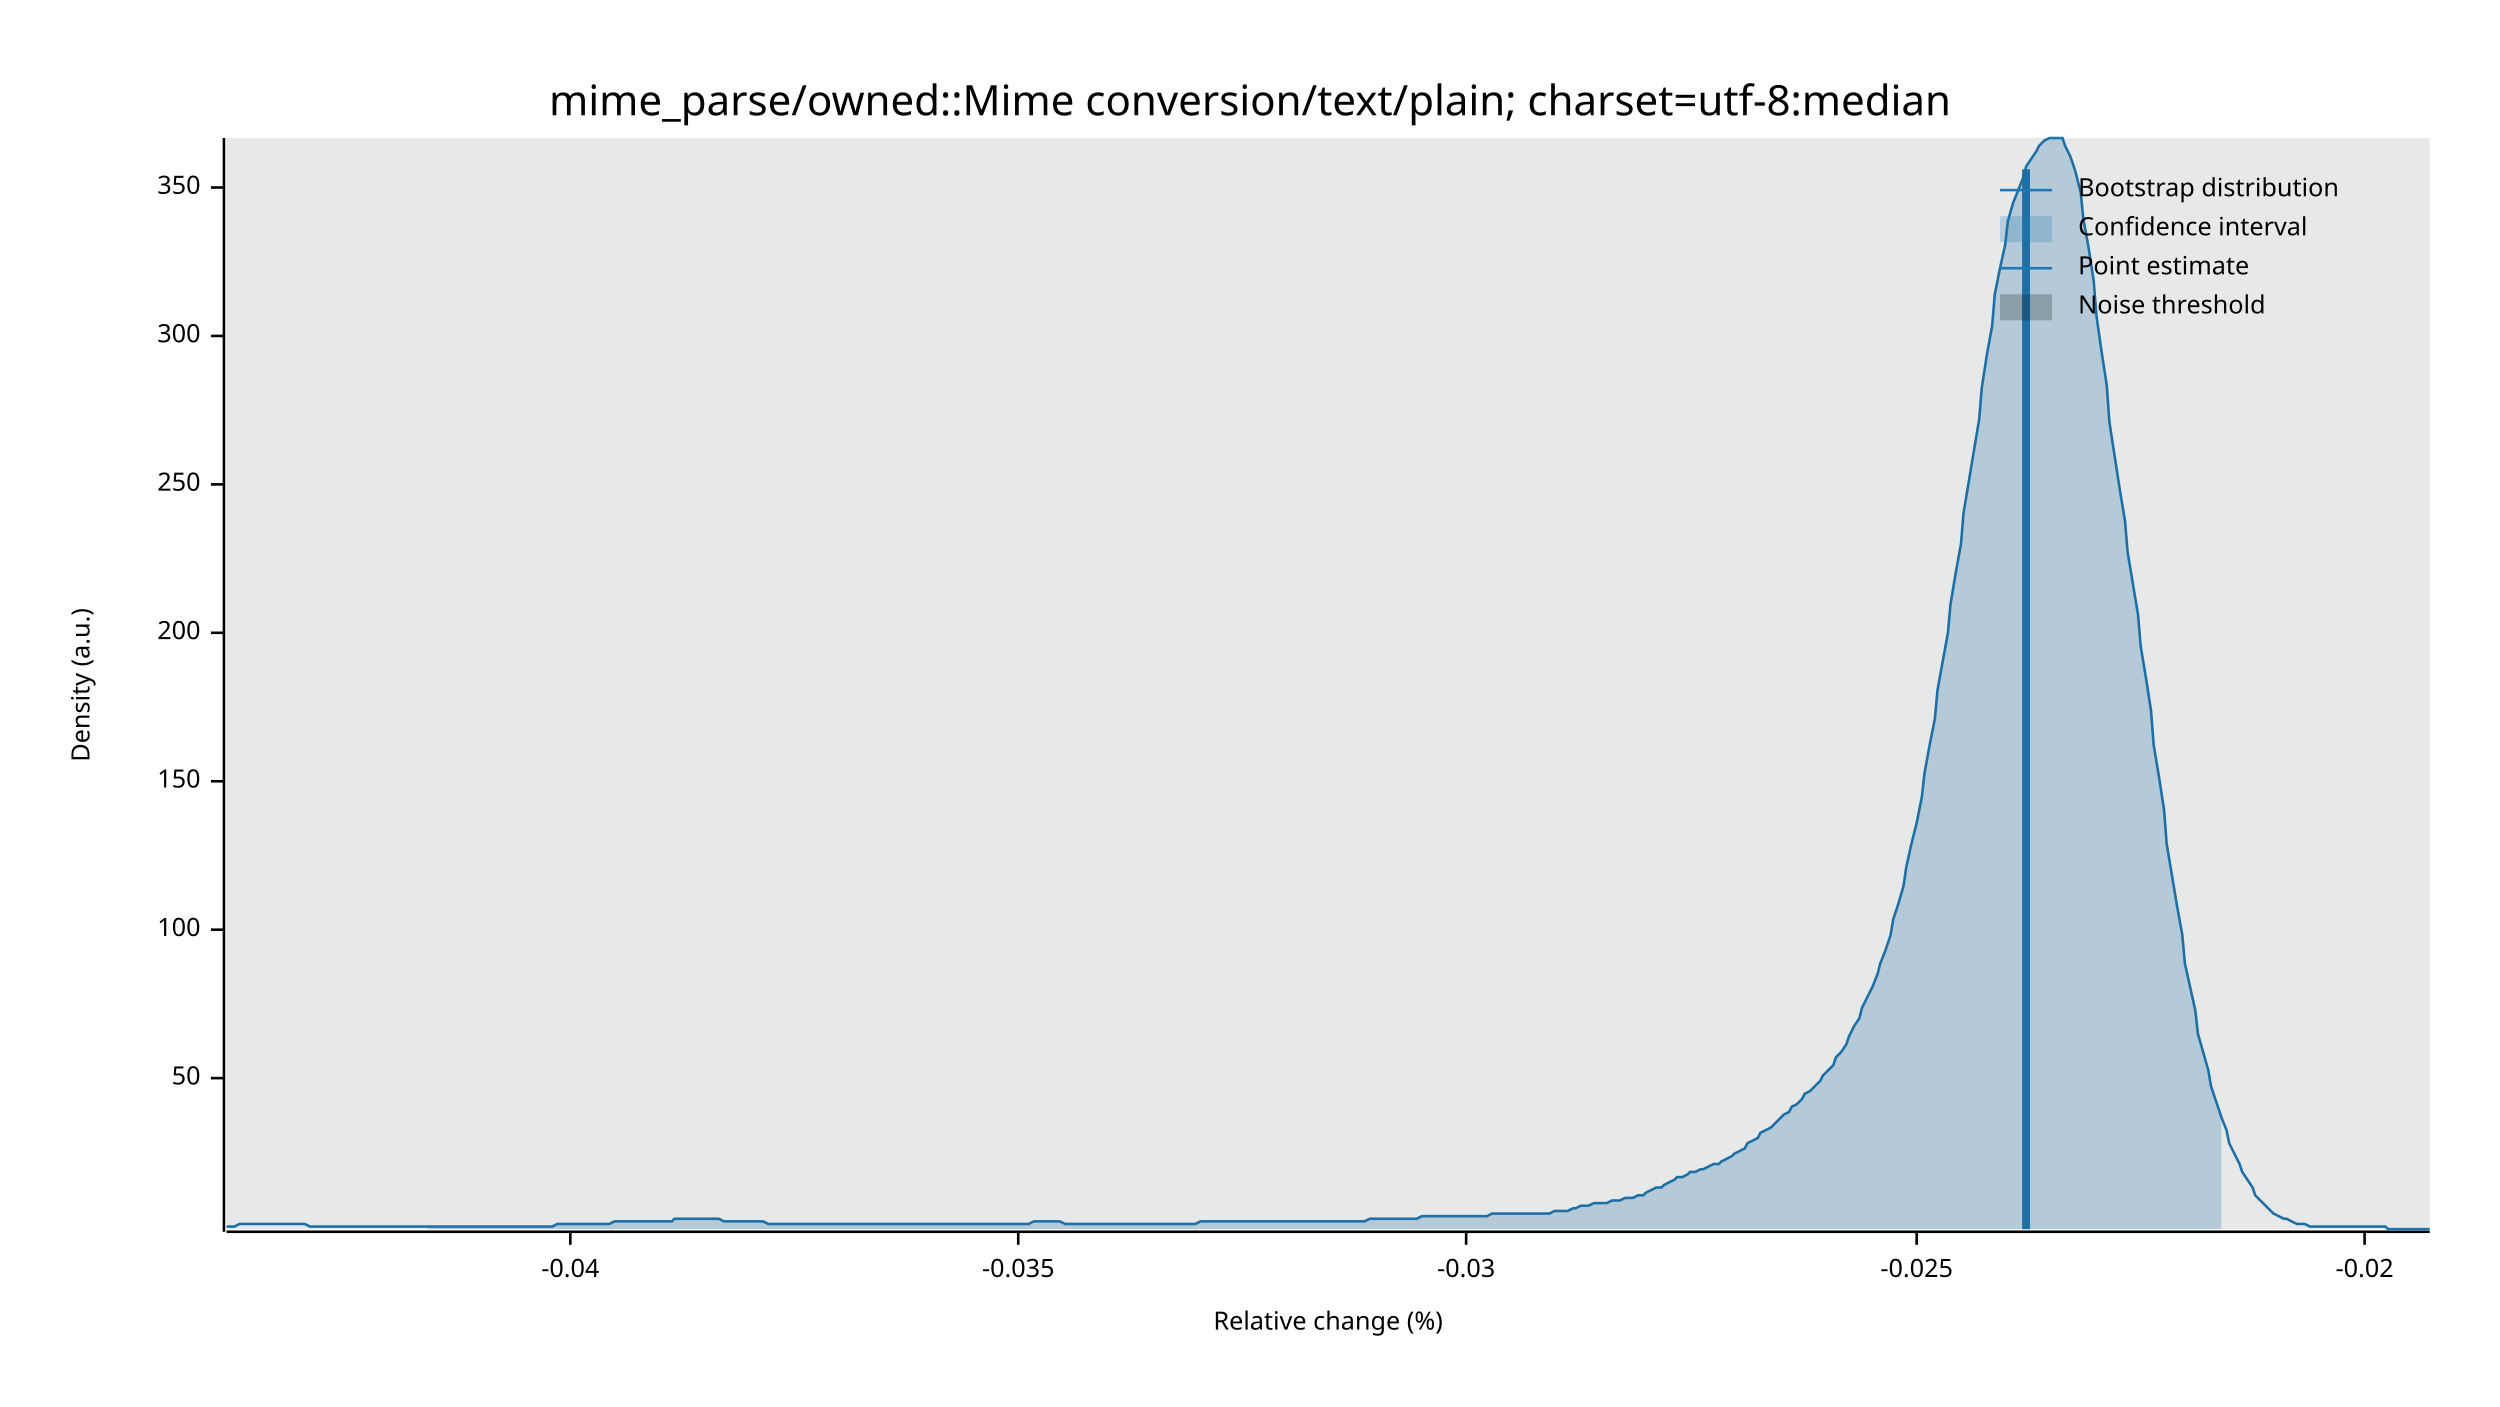
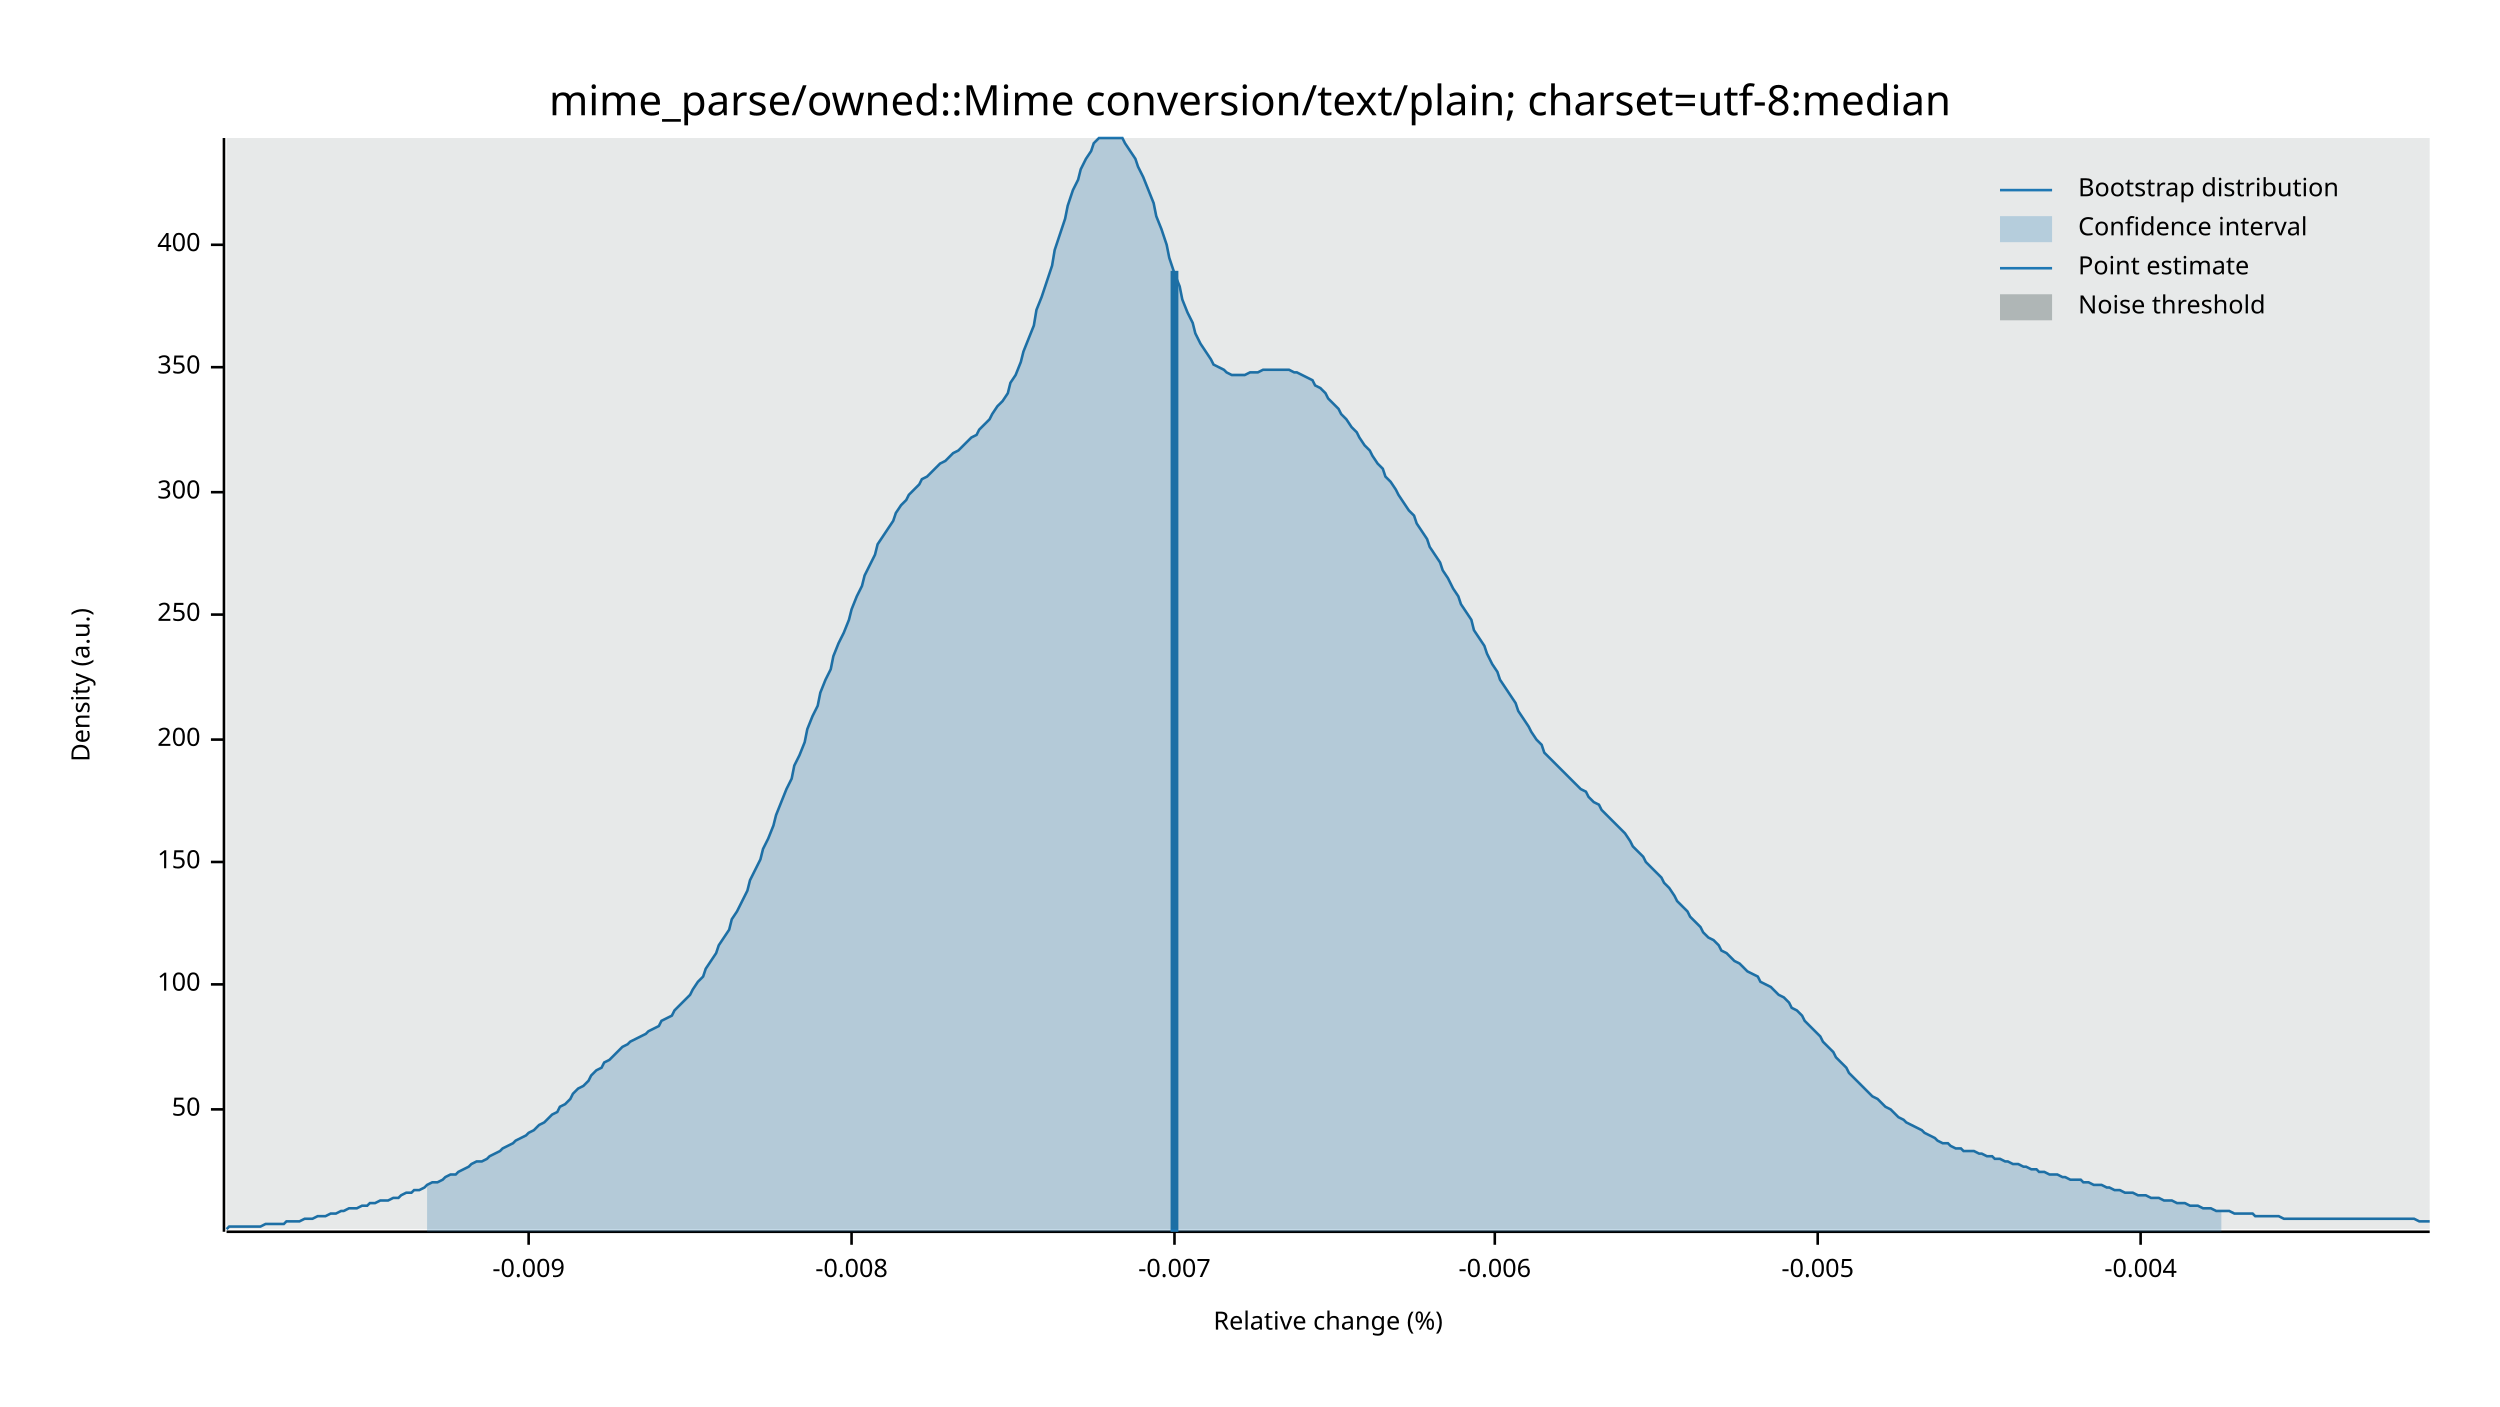
<svg xmlns="http://www.w3.org/2000/svg" width="960" height="540" viewBox="0 0 960 540">
  <text x="480" y="32" dy="0.76em" text-anchor="middle" font-family="sans-serif" font-size="16.129" opacity="1" fill="#000000">
mime_parse/owned::Mime conversion/text/plain; charset=utf-8:median
</text>
  <text x="27" y="263" dy="0.76em" text-anchor="middle" font-family="sans-serif" font-size="9.677" opacity="1" fill="#000000" transform="rotate(270, 27, 263)">
Density (a.u.)
</text>
  <text x="510" y="513" dy="-0.5ex" text-anchor="middle" font-family="sans-serif" font-size="9.677" opacity="1" fill="#000000">
Relative change (%)
</text>
  <polyline fill="none" opacity="1" stroke="#000000" stroke-width="1" points="86,53 86,473 " />
-   <text x="77" y="414" dy="0.5ex" text-anchor="end" font-family="sans-serif" font-size="9.677" opacity="1" fill="#000000">
+   <text x="77" y="426" dy="0.5ex" text-anchor="end" font-family="sans-serif" font-size="9.677" opacity="1" fill="#000000">
50
</text>
-   <polyline fill="none" opacity="1" stroke="#000000" stroke-width="1" points="81,414 86,414 " />
-   <text x="77" y="357" dy="0.5ex" text-anchor="end" font-family="sans-serif" font-size="9.677" opacity="1" fill="#000000">
+   <polyline fill="none" opacity="1" stroke="#000000" stroke-width="1" points="81,426 86,426 " />
+   <text x="77" y="378" dy="0.5ex" text-anchor="end" font-family="sans-serif" font-size="9.677" opacity="1" fill="#000000">
100
</text>
-   <polyline fill="none" opacity="1" stroke="#000000" stroke-width="1" points="81,357 86,357 " />
-   <text x="77" y="300" dy="0.5ex" text-anchor="end" font-family="sans-serif" font-size="9.677" opacity="1" fill="#000000">
+   <polyline fill="none" opacity="1" stroke="#000000" stroke-width="1" points="81,378 86,378 " />
+   <text x="77" y="331" dy="0.5ex" text-anchor="end" font-family="sans-serif" font-size="9.677" opacity="1" fill="#000000">
150
</text>
-   <polyline fill="none" opacity="1" stroke="#000000" stroke-width="1" points="81,300 86,300 " />
-   <text x="77" y="243" dy="0.5ex" text-anchor="end" font-family="sans-serif" font-size="9.677" opacity="1" fill="#000000">
+   <polyline fill="none" opacity="1" stroke="#000000" stroke-width="1" points="81,331 86,331 " />
+   <text x="77" y="284" dy="0.5ex" text-anchor="end" font-family="sans-serif" font-size="9.677" opacity="1" fill="#000000">
200
</text>
-   <polyline fill="none" opacity="1" stroke="#000000" stroke-width="1" points="81,243 86,243 " />
-   <text x="77" y="186" dy="0.5ex" text-anchor="end" font-family="sans-serif" font-size="9.677" opacity="1" fill="#000000">
+   <polyline fill="none" opacity="1" stroke="#000000" stroke-width="1" points="81,284 86,284 " />
+   <text x="77" y="236" dy="0.5ex" text-anchor="end" font-family="sans-serif" font-size="9.677" opacity="1" fill="#000000">
250
</text>
-   <polyline fill="none" opacity="1" stroke="#000000" stroke-width="1" points="81,186 86,186 " />
-   <text x="77" y="129" dy="0.5ex" text-anchor="end" font-family="sans-serif" font-size="9.677" opacity="1" fill="#000000">
+   <polyline fill="none" opacity="1" stroke="#000000" stroke-width="1" points="81,236 86,236 " />
+   <text x="77" y="189" dy="0.5ex" text-anchor="end" font-family="sans-serif" font-size="9.677" opacity="1" fill="#000000">
300
</text>
-   <polyline fill="none" opacity="1" stroke="#000000" stroke-width="1" points="81,129 86,129 " />
-   <text x="77" y="72" dy="0.5ex" text-anchor="end" font-family="sans-serif" font-size="9.677" opacity="1" fill="#000000">
+   <polyline fill="none" opacity="1" stroke="#000000" stroke-width="1" points="81,189 86,189 " />
+   <text x="77" y="141" dy="0.5ex" text-anchor="end" font-family="sans-serif" font-size="9.677" opacity="1" fill="#000000">
350
</text>
-   <polyline fill="none" opacity="1" stroke="#000000" stroke-width="1" points="81,72 86,72 " />
+   <polyline fill="none" opacity="1" stroke="#000000" stroke-width="1" points="81,141 86,141 " />
+   <text x="77" y="94" dy="0.5ex" text-anchor="end" font-family="sans-serif" font-size="9.677" opacity="1" fill="#000000">
+ 400
+ </text>
+   <polyline fill="none" opacity="1" stroke="#000000" stroke-width="1" points="81,94 86,94 " />
  <polyline fill="none" opacity="1" stroke="#000000" stroke-width="1" points="87,473 933,473 " />
-   <text x="219" y="483" dy="0.76em" text-anchor="middle" font-family="sans-serif" font-size="9.677" opacity="1" fill="#000000">
- -0.04
+   <text x="203" y="483" dy="0.76em" text-anchor="middle" font-family="sans-serif" font-size="9.677" opacity="1" fill="#000000">
+ -0.009
</text>
-   <polyline fill="none" opacity="1" stroke="#000000" stroke-width="1" points="219,473 219,478 " />
-   <text x="391" y="483" dy="0.76em" text-anchor="middle" font-family="sans-serif" font-size="9.677" opacity="1" fill="#000000">
- -0.035
+   <polyline fill="none" opacity="1" stroke="#000000" stroke-width="1" points="203,473 203,478 " />
+   <text x="327" y="483" dy="0.76em" text-anchor="middle" font-family="sans-serif" font-size="9.677" opacity="1" fill="#000000">
+ -0.008
</text>
-   <polyline fill="none" opacity="1" stroke="#000000" stroke-width="1" points="391,473 391,478 " />
-   <text x="563" y="483" dy="0.76em" text-anchor="middle" font-family="sans-serif" font-size="9.677" opacity="1" fill="#000000">
- -0.03
+   <polyline fill="none" opacity="1" stroke="#000000" stroke-width="1" points="327,473 327,478 " />
+   <text x="451" y="483" dy="0.76em" text-anchor="middle" font-family="sans-serif" font-size="9.677" opacity="1" fill="#000000">
+ -0.007
</text>
-   <polyline fill="none" opacity="1" stroke="#000000" stroke-width="1" points="563,473 563,478 " />
-   <text x="736" y="483" dy="0.76em" text-anchor="middle" font-family="sans-serif" font-size="9.677" opacity="1" fill="#000000">
- -0.025
+   <polyline fill="none" opacity="1" stroke="#000000" stroke-width="1" points="451,473 451,478 " />
+   <text x="574" y="483" dy="0.76em" text-anchor="middle" font-family="sans-serif" font-size="9.677" opacity="1" fill="#000000">
+ -0.006
</text>
-   <polyline fill="none" opacity="1" stroke="#000000" stroke-width="1" points="736,473 736,478 " />
-   <text x="908" y="483" dy="0.76em" text-anchor="middle" font-family="sans-serif" font-size="9.677" opacity="1" fill="#000000">
- -0.02
+   <polyline fill="none" opacity="1" stroke="#000000" stroke-width="1" points="574,473 574,478 " />
+   <text x="698" y="483" dy="0.76em" text-anchor="middle" font-family="sans-serif" font-size="9.677" opacity="1" fill="#000000">
+ -0.005
</text>
-   <polyline fill="none" opacity="1" stroke="#000000" stroke-width="1" points="908,473 908,478 " />
-   <polyline fill="none" opacity="1" stroke="#1F78B4" stroke-width="1" points="87,471 88,471 90,471 92,470 93,470 95,470 97,470 98,470 100,470 102,470 103,470 105,470 107,470 109,470 110,470 112,470 114,470 115,470 117,470 119,471 120,471 122,471 124,471 125,471 127,471 129,471 131,471 132,471 134,471 136,471 137,471 139,471 141,471 142,471 144,471 146,471 148,471 149,471 151,471 153,471 154,471 156,471 158,471 159,471 161,471 163,471 164,471 166,471 168,471 170,471 171,471 173,471 175,471 176,471 178,471 180,471 181,471 183,471 185,471 187,471 188,471 190,471 192,471 193,471 195,471 197,471 198,471 200,471 202,471 203,471 205,471 207,471 209,471 210,471 212,471 214,470 215,470 217,470 219,470 220,470 222,470 224,470 226,470 227,470 229,470 231,470 232,470 234,470 236,469 237,469 239,469 241,469 242,469 244,469 246,469 248,469 249,469 251,469 253,469 254,469 256,469 258,469 259,468 261,468 263,468 265,468 266,468 268,468 270,468 271,468 273,468 275,468 276,468 278,469 280,469 281,469 283,469 285,469 287,469 288,469 290,469 292,469 293,469 295,470 297,470 298,470 300,470 302,470 304,470 305,470 307,470 309,470 310,470 312,470 314,470 315,470 317,470 319,470 320,470 322,470 324,470 326,470 327,470 329,470 331,470 332,470 334,470 336,470 337,470 339,470 341,470 343,470 344,470 346,470 348,470 349,470 351,470 353,470 354,470 356,470 358,470 359,470 361,470 363,470 365,470 366,470 368,470 370,470 371,470 373,470 375,470 376,470 378,470 380,470 381,470 383,470 385,470 387,470 388,470 390,470 392,470 393,470 395,470 397,469 398,469 400,469 402,469 404,469 405,469 407,469 409,470 410,470 412,470 414,470 415,470 417,470 419,470 420,470 422,470 424,470 426,470 427,470 429,470 431,470 432,470 434,470 436,470 437,470 439,470 441,470 443,470 444,470 446,470 448,470 449,470 451,470 453,470 454,470 456,470 458,470 459,470 461,469 463,469 465,469 466,469 468,469 470,469 471,469 473,469 475,469 476,469 478,469 480,469 482,469 483,469 485,469 487,469 488,469 490,469 492,469 493,469 495,469 497,469 498,469 500,469 502,469 504,469 505,469 507,469 509,469 510,469 512,469 514,469 515,469 517,469 519,469 521,469 522,469 524,469 526,468 527,468 529,468 531,468 532,468 534,468 536,468 537,468 539,468 541,468 543,468 544,468 546,467 548,467 549,467 551,467 553,467 554,467 556,467 558,467 560,467 561,467 563,467 565,467 566,467 568,467 570,467 571,467 573,466 575,466 576,466 578,466 580,466 582,466 583,466 585,466 587,466 588,466 590,466 592,466 593,466 595,466 597,465 599,465 600,465 602,465 604,464 605,464 607,463 609,463 610,463 612,462 614,462 615,462 617,462 619,461 621,461 622,461 624,460 626,460 627,460 629,459 631,459 632,458 634,457 636,456 638,456 639,455 641,454 643,453 644,452 646,452 648,451 649,450 651,450 653,449 654,449 656,448 658,447 660,447 661,446 663,445 665,444 666,443 668,442 670,441 671,439 673,438 675,437 676,435 678,434 680,433 682,431 683,430 685,428 687,427 688,425 690,424 692,422 693,420 695,419 697,417 699,415 700,413 702,411 704,409 705,406 707,404 709,401 710,398 712,394 714,391 715,387 717,383 719,379 721,374 722,370 724,365 726,359 727,353 729,347 731,340 732,333 734,324 736,316 738,306 739,297 741,286 743,276 744,265 746,254 748,243 749,232 751,220 753,209 754,197 756,185 758,173 760,161 761,149 763,136 765,125 766,113 768,103 770,94 771,85 773,78 775,73 777,68 778,64 780,61 782,58 783,56 785,54 787,53 788,53 790,53 792,53 793,56 795,60 797,66 799,74 800,84 802,95 804,108 805,121 807,135 809,148 810,162 812,175 814,188 816,200 817,212 819,224 821,236 822,248 824,260 826,273 827,286 829,298 831,311 832,324 834,336 836,348 838,359 839,370 841,379 843,388 844,397 846,404 848,411 849,417 851,423 853,429 855,434 856,439 858,443 860,447 861,450 863,453 865,456 866,459 868,461 870,463 871,464 873,466 875,467 877,468 878,468 880,469 882,470 883,470 885,470 887,471 888,471 890,471 892,471 894,471 895,471 897,471 899,471 900,471 902,471 904,471 905,471 907,471 909,471 910,471 912,471 914,471 916,471 917,472 919,472 921,472 922,472 924,472 926,472 927,472 929,472 931,472 933,472 " />
-   <polygon opacity="0.25" fill="#1F78B4" points="164,471 166,471 168,471 170,471 171,471 173,471 175,471 176,471 178,471 180,471 181,471 183,471 185,471 187,471 188,471 190,471 192,471 193,471 195,471 197,471 198,471 200,471 202,471 203,471 205,471 207,471 209,471 210,471 212,471 214,470 215,470 217,470 219,470 220,470 222,470 224,470 226,470 227,470 229,470 231,470 232,470 234,470 236,469 237,469 239,469 241,469 242,469 244,469 246,469 248,469 249,469 251,469 253,469 254,469 256,469 258,469 259,468 261,468 263,468 265,468 266,468 268,468 270,468 271,468 273,468 275,468 276,468 278,469 280,469 281,469 283,469 285,469 287,469 288,469 290,469 292,469 293,469 295,470 297,470 298,470 300,470 302,470 304,470 305,470 307,470 309,470 310,470 312,470 314,470 315,470 317,470 319,470 320,470 322,470 324,470 326,470 327,470 329,470 331,470 332,470 334,470 336,470 337,470 339,470 341,470 343,470 344,470 346,470 348,470 349,470 351,470 353,470 354,470 356,470 358,470 359,470 361,470 363,470 365,470 366,470 368,470 370,470 371,470 373,470 375,470 376,470 378,470 380,470 381,470 383,470 385,470 387,470 388,470 390,470 392,470 393,470 395,470 397,469 398,469 400,469 402,469 404,469 405,469 407,469 409,470 410,470 412,470 414,470 415,470 417,470 419,470 420,470 422,470 424,470 426,470 427,470 429,470 431,470 432,470 434,470 436,470 437,470 439,470 441,470 443,470 444,470 446,470 448,470 449,470 451,470 453,470 454,470 456,470 458,470 459,470 461,469 463,469 465,469 466,469 468,469 470,469 471,469 473,469 475,469 476,469 478,469 480,469 482,469 483,469 485,469 487,469 488,469 490,469 492,469 493,469 495,469 497,469 498,469 500,469 502,469 504,469 505,469 507,469 509,469 510,469 512,469 514,469 515,469 517,469 519,469 521,469 522,469 524,469 526,468 527,468 529,468 531,468 532,468 534,468 536,468 537,468 539,468 541,468 543,468 544,468 546,467 548,467 549,467 551,467 553,467 554,467 556,467 558,467 560,467 561,467 563,467 565,467 566,467 568,467 570,467 571,467 573,466 575,466 576,466 578,466 580,466 582,466 583,466 585,466 587,466 588,466 590,466 592,466 593,466 595,466 597,465 599,465 600,465 602,465 604,464 605,464 607,463 609,463 610,463 612,462 614,462 615,462 617,462 619,461 621,461 622,461 624,460 626,460 627,460 629,459 631,459 632,458 634,457 636,456 638,456 639,455 641,454 643,453 644,452 646,452 648,451 649,450 651,450 653,449 654,449 656,448 658,447 660,447 661,446 663,445 665,444 666,443 668,442 670,441 671,439 673,438 675,437 676,435 678,434 680,433 682,431 683,430 685,428 687,427 688,425 690,424 692,422 693,420 695,419 697,417 699,415 700,413 702,411 704,409 705,406 707,404 709,401 710,398 712,394 714,391 715,387 717,383 719,379 721,374 722,370 724,365 726,359 727,353 729,347 731,340 732,333 734,324 736,316 738,306 739,297 741,286 743,276 744,265 746,254 748,243 749,232 751,220 753,209 754,197 756,185 758,173 760,161 761,149 763,136 765,125 766,113 768,103 770,94 771,85 773,78 775,73 777,68 778,64 780,61 782,58 783,56 785,54 787,53 788,53 790,53 792,53 793,56 795,60 797,66 799,74 800,84 802,95 804,108 805,121 807,135 809,148 810,162 812,175 814,188 816,200 817,212 819,224 821,236 822,248 824,260 826,273 827,286 829,298 831,311 832,324 834,336 836,348 838,359 839,370 841,379 843,388 844,397 846,404 848,411 849,417 851,423 853,429 853,472 164,472 " />
-   <polyline fill="none" opacity="1" stroke="#1F78B4" stroke-width="3" points="778,472 778,65 " />
+   <polyline fill="none" opacity="1" stroke="#000000" stroke-width="1" points="698,473 698,478 " />
+   <text x="822" y="483" dy="0.76em" text-anchor="middle" font-family="sans-serif" font-size="9.677" opacity="1" fill="#000000">
+ -0.004
+ </text>
+   <polyline fill="none" opacity="1" stroke="#000000" stroke-width="1" points="822,473 822,478 " />
+   <polyline fill="none" opacity="1" stroke="#1F78B4" stroke-width="1" points="87,472 88,471 90,471 92,471 93,471 95,471 97,471 98,471 100,471 102,470 103,470 105,470 107,470 109,470 110,469 112,469 114,469 115,469 117,468 119,468 120,468 122,467 124,467 125,467 127,466 129,466 131,465 132,465 134,464 136,464 137,464 139,463 141,463 142,462 144,462 146,461 148,461 149,461 151,460 153,460 154,459 156,458 158,458 159,457 161,457 163,456 164,455 166,454 168,454 170,453 171,452 173,451 175,451 176,450 178,449 180,448 181,447 183,446 185,446 187,445 188,444 190,443 192,442 193,441 195,440 197,439 198,438 200,437 202,436 203,435 205,434 207,432 209,431 210,430 212,428 214,427 215,425 217,424 219,422 220,420 222,418 224,417 226,415 227,413 229,411 231,410 232,408 234,407 236,405 237,404 239,402 241,401 242,400 244,399 246,398 248,397 249,396 251,395 253,394 254,392 256,391 258,390 259,388 261,386 263,384 265,382 266,380 268,377 270,375 271,372 273,369 275,366 276,363 278,360 280,357 281,353 283,350 285,346 287,342 288,338 290,334 292,330 293,326 295,322 297,317 298,313 300,308 302,303 304,299 305,294 307,290 309,285 310,280 312,275 314,271 315,266 317,261 319,257 320,252 322,247 324,243 326,238 327,234 329,229 331,225 332,221 334,217 336,213 337,209 339,206 341,203 343,200 344,197 346,194 348,192 349,190 351,188 353,186 354,184 356,183 358,181 359,180 361,178 363,177 365,175 366,174 368,173 370,171 371,170 373,168 375,167 376,165 378,163 380,161 381,159 383,156 385,154 387,151 388,147 390,144 392,139 393,135 395,130 397,125 398,119 400,114 402,108 404,102 405,96 407,90 409,84 410,79 412,73 414,69 415,65 417,61 419,58 420,55 422,53 424,53 426,53 427,53 429,53 431,53 432,55 434,58 436,61 437,64 439,68 441,73 443,78 444,83 446,88 448,94 449,99 451,105 453,110 454,115 456,120 458,124 459,128 461,132 463,135 465,138 466,140 468,141 470,142 471,143 473,144 475,144 476,144 478,144 480,143 482,143 483,143 485,142 487,142 488,142 490,142 492,142 493,142 495,142 497,143 498,143 500,144 502,145 504,146 505,148 507,149 509,151 510,153 512,155 514,157 515,159 517,161 519,164 521,166 522,168 524,171 526,173 527,175 529,178 531,180 532,183 534,185 536,188 537,190 539,193 541,196 543,198 544,201 546,204 548,207 549,210 551,213 553,216 554,219 556,222 558,226 560,229 561,232 563,235 565,238 566,242 568,245 570,248 571,251 573,255 575,258 576,261 578,264 580,267 582,270 583,273 585,276 587,279 588,281 590,284 592,286 593,289 595,291 597,293 599,295 600,296 602,298 604,300 605,301 607,303 609,304 610,306 612,308 614,309 615,311 617,313 619,315 621,317 622,318 624,320 626,323 627,325 629,327 631,329 632,331 634,333 636,335 638,337 639,339 641,341 643,344 644,346 646,348 648,350 649,352 651,354 653,356 654,358 656,360 658,361 660,363 661,365 663,366 665,368 666,369 668,370 670,372 671,373 673,374 675,375 676,377 678,378 680,379 682,381 683,382 685,383 687,385 688,387 690,388 692,390 693,392 695,394 697,396 699,398 700,400 702,402 704,404 705,406 707,408 709,410 710,412 712,414 714,416 715,417 717,419 719,421 721,422 722,423 724,425 726,426 727,427 729,429 731,430 732,431 734,432 736,433 738,434 739,435 741,436 743,437 744,438 746,439 748,439 749,440 751,441 753,441 754,442 756,442 758,442 760,443 761,443 763,444 765,444 766,445 768,445 770,446 771,446 773,447 775,447 777,448 778,448 780,449 782,449 783,450 785,450 787,451 788,451 790,451 792,452 793,452 795,453 797,453 799,453 800,454 802,454 804,455 805,455 807,455 809,456 810,456 812,457 814,457 816,458 817,458 819,458 821,459 822,459 824,459 826,460 827,460 829,460 831,461 832,461 834,461 836,462 838,462 839,462 841,463 843,463 844,463 846,464 848,464 849,464 851,465 853,465 855,465 856,465 858,466 860,466 861,466 863,466 865,466 866,467 868,467 870,467 871,467 873,467 875,467 877,468 878,468 880,468 882,468 883,468 885,468 887,468 888,468 890,468 892,468 894,468 895,468 897,468 899,468 900,468 902,468 904,468 905,468 907,468 909,468 910,468 912,468 914,468 916,468 917,468 919,468 921,468 922,468 924,468 926,468 927,468 929,469 931,469 933,469 " />
+   <polygon opacity="0.25" fill="#1F78B4" points="164,455 166,454 168,454 170,453 171,452 173,451 175,451 176,450 178,449 180,448 181,447 183,446 185,446 187,445 188,444 190,443 192,442 193,441 195,440 197,439 198,438 200,437 202,436 203,435 205,434 207,432 209,431 210,430 212,428 214,427 215,425 217,424 219,422 220,420 222,418 224,417 226,415 227,413 229,411 231,410 232,408 234,407 236,405 237,404 239,402 241,401 242,400 244,399 246,398 248,397 249,396 251,395 253,394 254,392 256,391 258,390 259,388 261,386 263,384 265,382 266,380 268,377 270,375 271,372 273,369 275,366 276,363 278,360 280,357 281,353 283,350 285,346 287,342 288,338 290,334 292,330 293,326 295,322 297,317 298,313 300,308 302,303 304,299 305,294 307,290 309,285 310,280 312,275 314,271 315,266 317,261 319,257 320,252 322,247 324,243 326,238 327,234 329,229 331,225 332,221 334,217 336,213 337,209 339,206 341,203 343,200 344,197 346,194 348,192 349,190 351,188 353,186 354,184 356,183 358,181 359,180 361,178 363,177 365,175 366,174 368,173 370,171 371,170 373,168 375,167 376,165 378,163 380,161 381,159 383,156 385,154 387,151 388,147 390,144 392,139 393,135 395,130 397,125 398,119 400,114 402,108 404,102 405,96 407,90 409,84 410,79 412,73 414,69 415,65 417,61 419,58 420,55 422,53 424,53 426,53 427,53 429,53 431,53 432,55 434,58 436,61 437,64 439,68 441,73 443,78 444,83 446,88 448,94 449,99 451,105 453,110 454,115 456,120 458,124 459,128 461,132 463,135 465,138 466,140 468,141 470,142 471,143 473,144 475,144 476,144 478,144 480,143 482,143 483,143 485,142 487,142 488,142 490,142 492,142 493,142 495,142 497,143 498,143 500,144 502,145 504,146 505,148 507,149 509,151 510,153 512,155 514,157 515,159 517,161 519,164 521,166 522,168 524,171 526,173 527,175 529,178 531,180 532,183 534,185 536,188 537,190 539,193 541,196 543,198 544,201 546,204 548,207 549,210 551,213 553,216 554,219 556,222 558,226 560,229 561,232 563,235 565,238 566,242 568,245 570,248 571,251 573,255 575,258 576,261 578,264 580,267 582,270 583,273 585,276 587,279 588,281 590,284 592,286 593,289 595,291 597,293 599,295 600,296 602,298 604,300 605,301 607,303 609,304 610,306 612,308 614,309 615,311 617,313 619,315 621,317 622,318 624,320 626,323 627,325 629,327 631,329 632,331 634,333 636,335 638,337 639,339 641,341 643,344 644,346 646,348 648,350 649,352 651,354 653,356 654,358 656,360 658,361 660,363 661,365 663,366 665,368 666,369 668,370 670,372 671,373 673,374 675,375 676,377 678,378 680,379 682,381 683,382 685,383 687,385 688,387 690,388 692,390 693,392 695,394 697,396 699,398 700,400 702,402 704,404 705,406 707,408 709,410 710,412 712,414 714,416 715,417 717,419 719,421 721,422 722,423 724,425 726,426 727,427 729,429 731,430 732,431 734,432 736,433 738,434 739,435 741,436 743,437 744,438 746,439 748,439 749,440 751,441 753,441 754,442 756,442 758,442 760,443 761,443 763,444 765,444 766,445 768,445 770,446 771,446 773,447 775,447 777,448 778,448 780,449 782,449 783,450 785,450 787,451 788,451 790,451 792,452 793,452 795,453 797,453 799,453 800,454 802,454 804,455 805,455 807,455 809,456 810,456 812,457 814,457 816,458 817,458 819,458 821,459 822,459 824,459 826,460 827,460 829,460 831,461 832,461 834,461 836,462 838,462 839,462 841,463 843,463 844,463 846,464 848,464 849,464 851,465 853,465 853,473 164,473 " />
+   <polyline fill="none" opacity="1" stroke="#1F78B4" stroke-width="3" points="451,473 451,104 " />
  <rect x="87" y="53" width="846" height="419" opacity="0.1" fill="#071A1C" stroke="none" />
  <text x="798" y="68" dy="0.76em" text-anchor="start" font-family="sans-serif" font-size="9.677" opacity="1" fill="#000000">
Bootstrap distribution
</text>
  <text x="798" y="83" dy="0.76em" text-anchor="start" font-family="sans-serif" font-size="9.677" opacity="1" fill="#000000">
Confidence interval
</text>
  <text x="798" y="98" dy="0.76em" text-anchor="start" font-family="sans-serif" font-size="9.677" opacity="1" fill="#000000">
Point estimate
</text>
  <text x="798" y="113" dy="0.76em" text-anchor="start" font-family="sans-serif" font-size="9.677" opacity="1" fill="#000000">
Noise threshold
</text>
  <polyline fill="none" opacity="1" stroke="#1F78B4" stroke-width="1" points="768,73 788,73 " />
  <rect x="768" y="83" width="20" height="10" opacity="0.25" fill="#1F78B4" stroke="none" />
  <polyline fill="none" opacity="1" stroke="#1F78B4" stroke-width="1" points="768,103 788,103 " />
  <rect x="768" y="113" width="20" height="10" opacity="0.25" fill="#071A1C" stroke="none" />
</svg>
